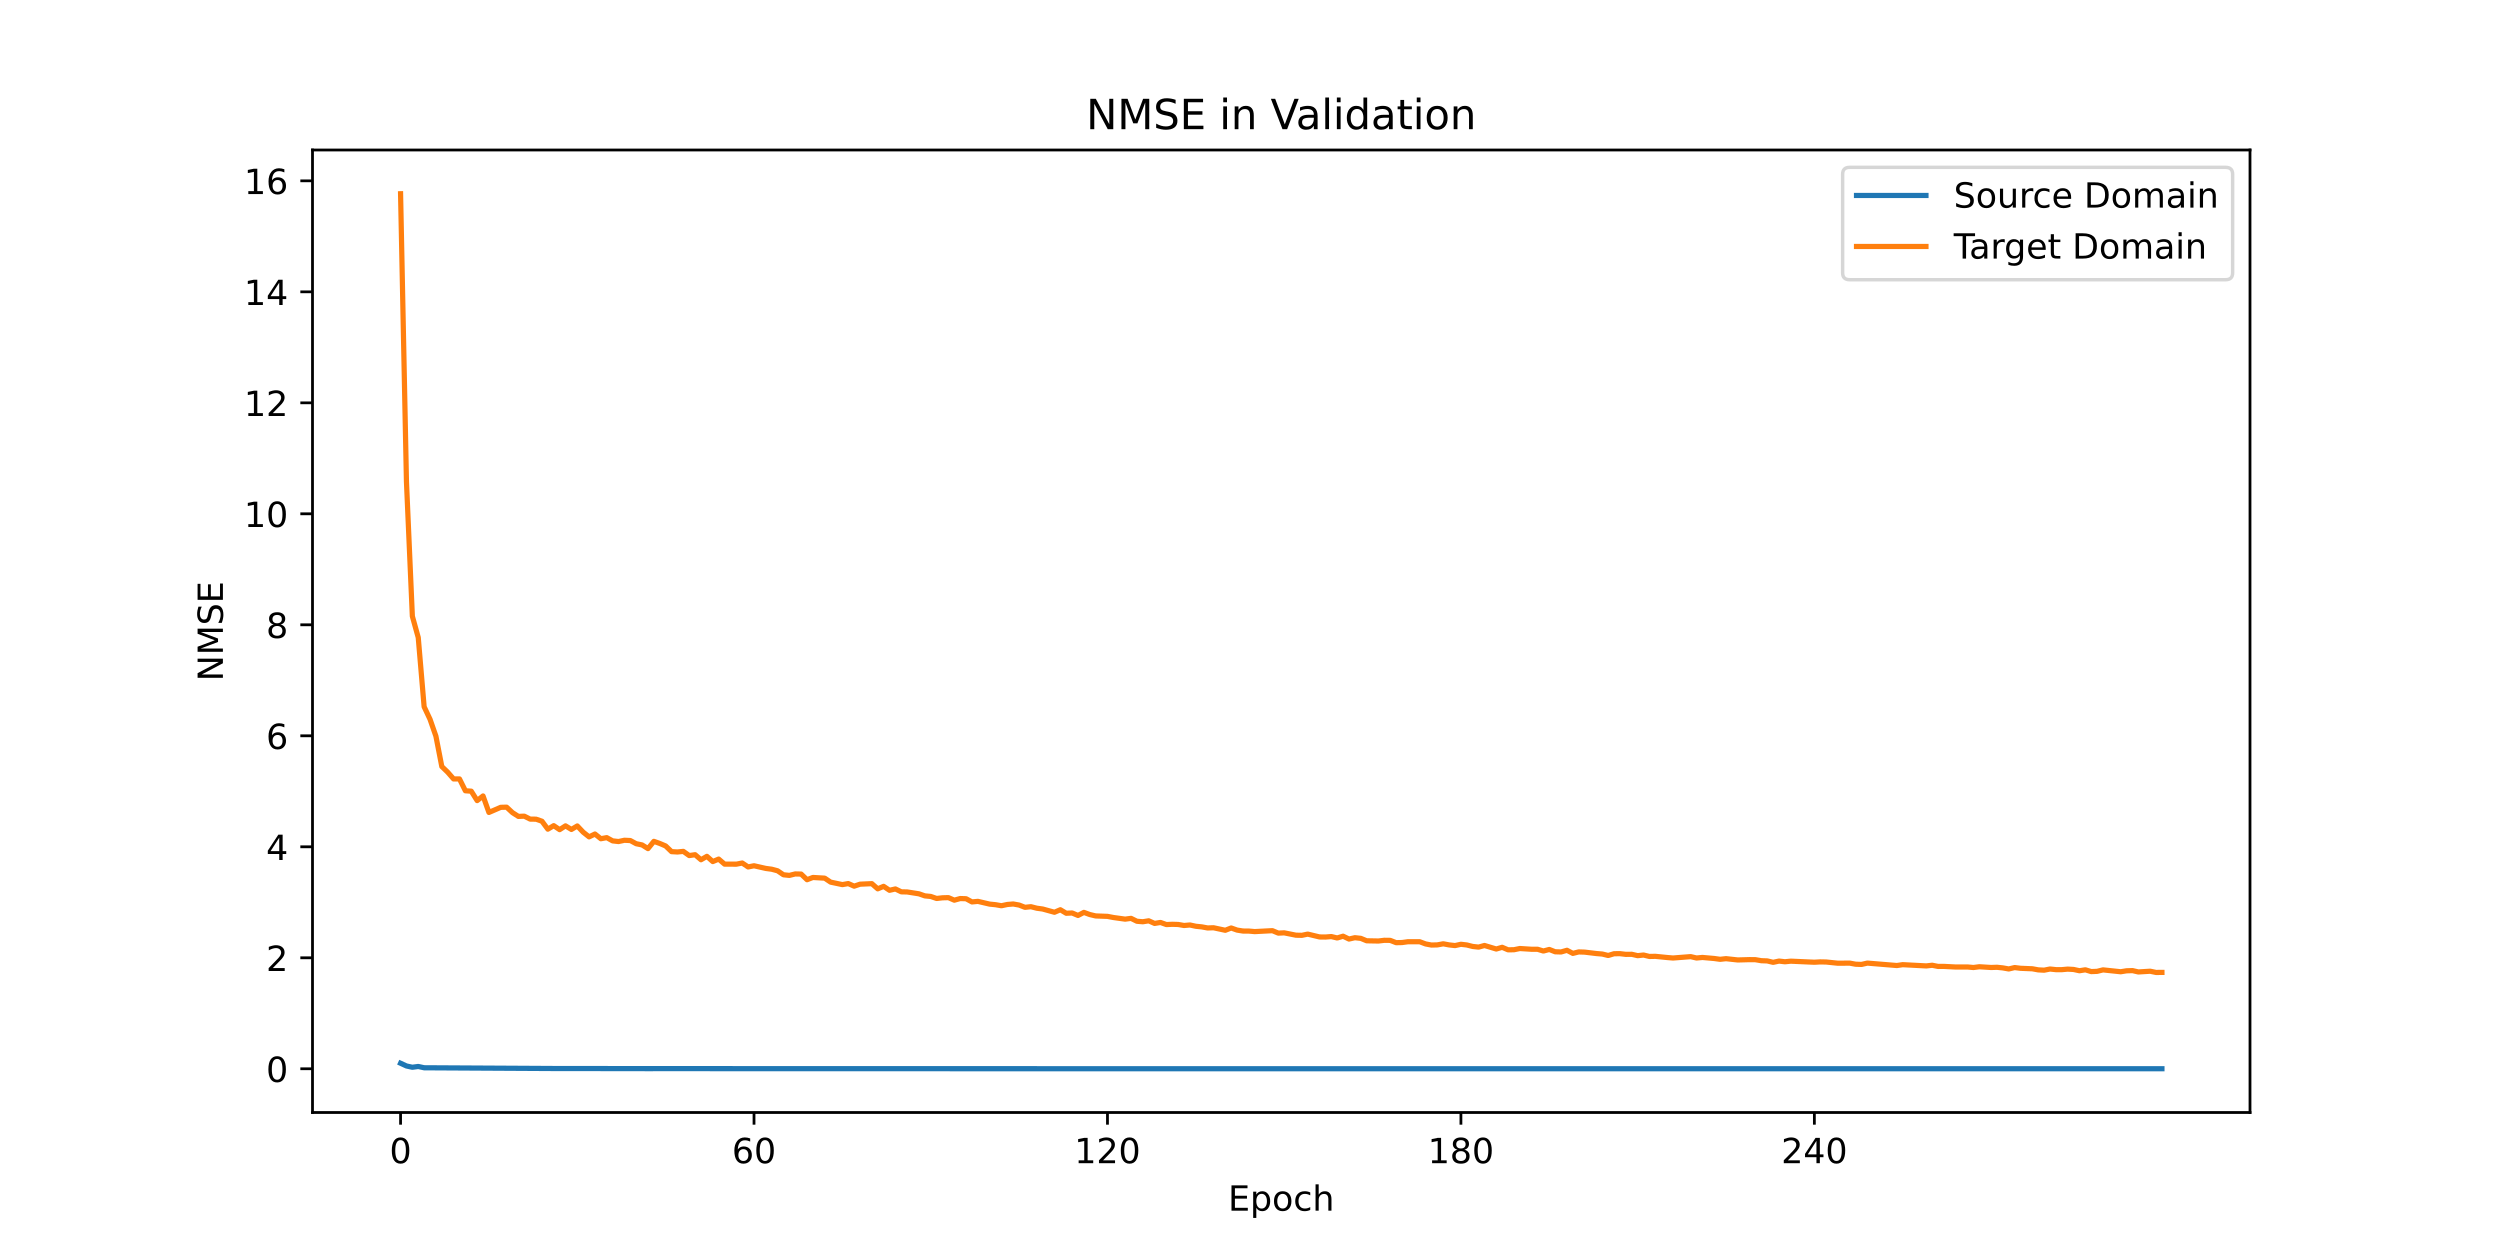
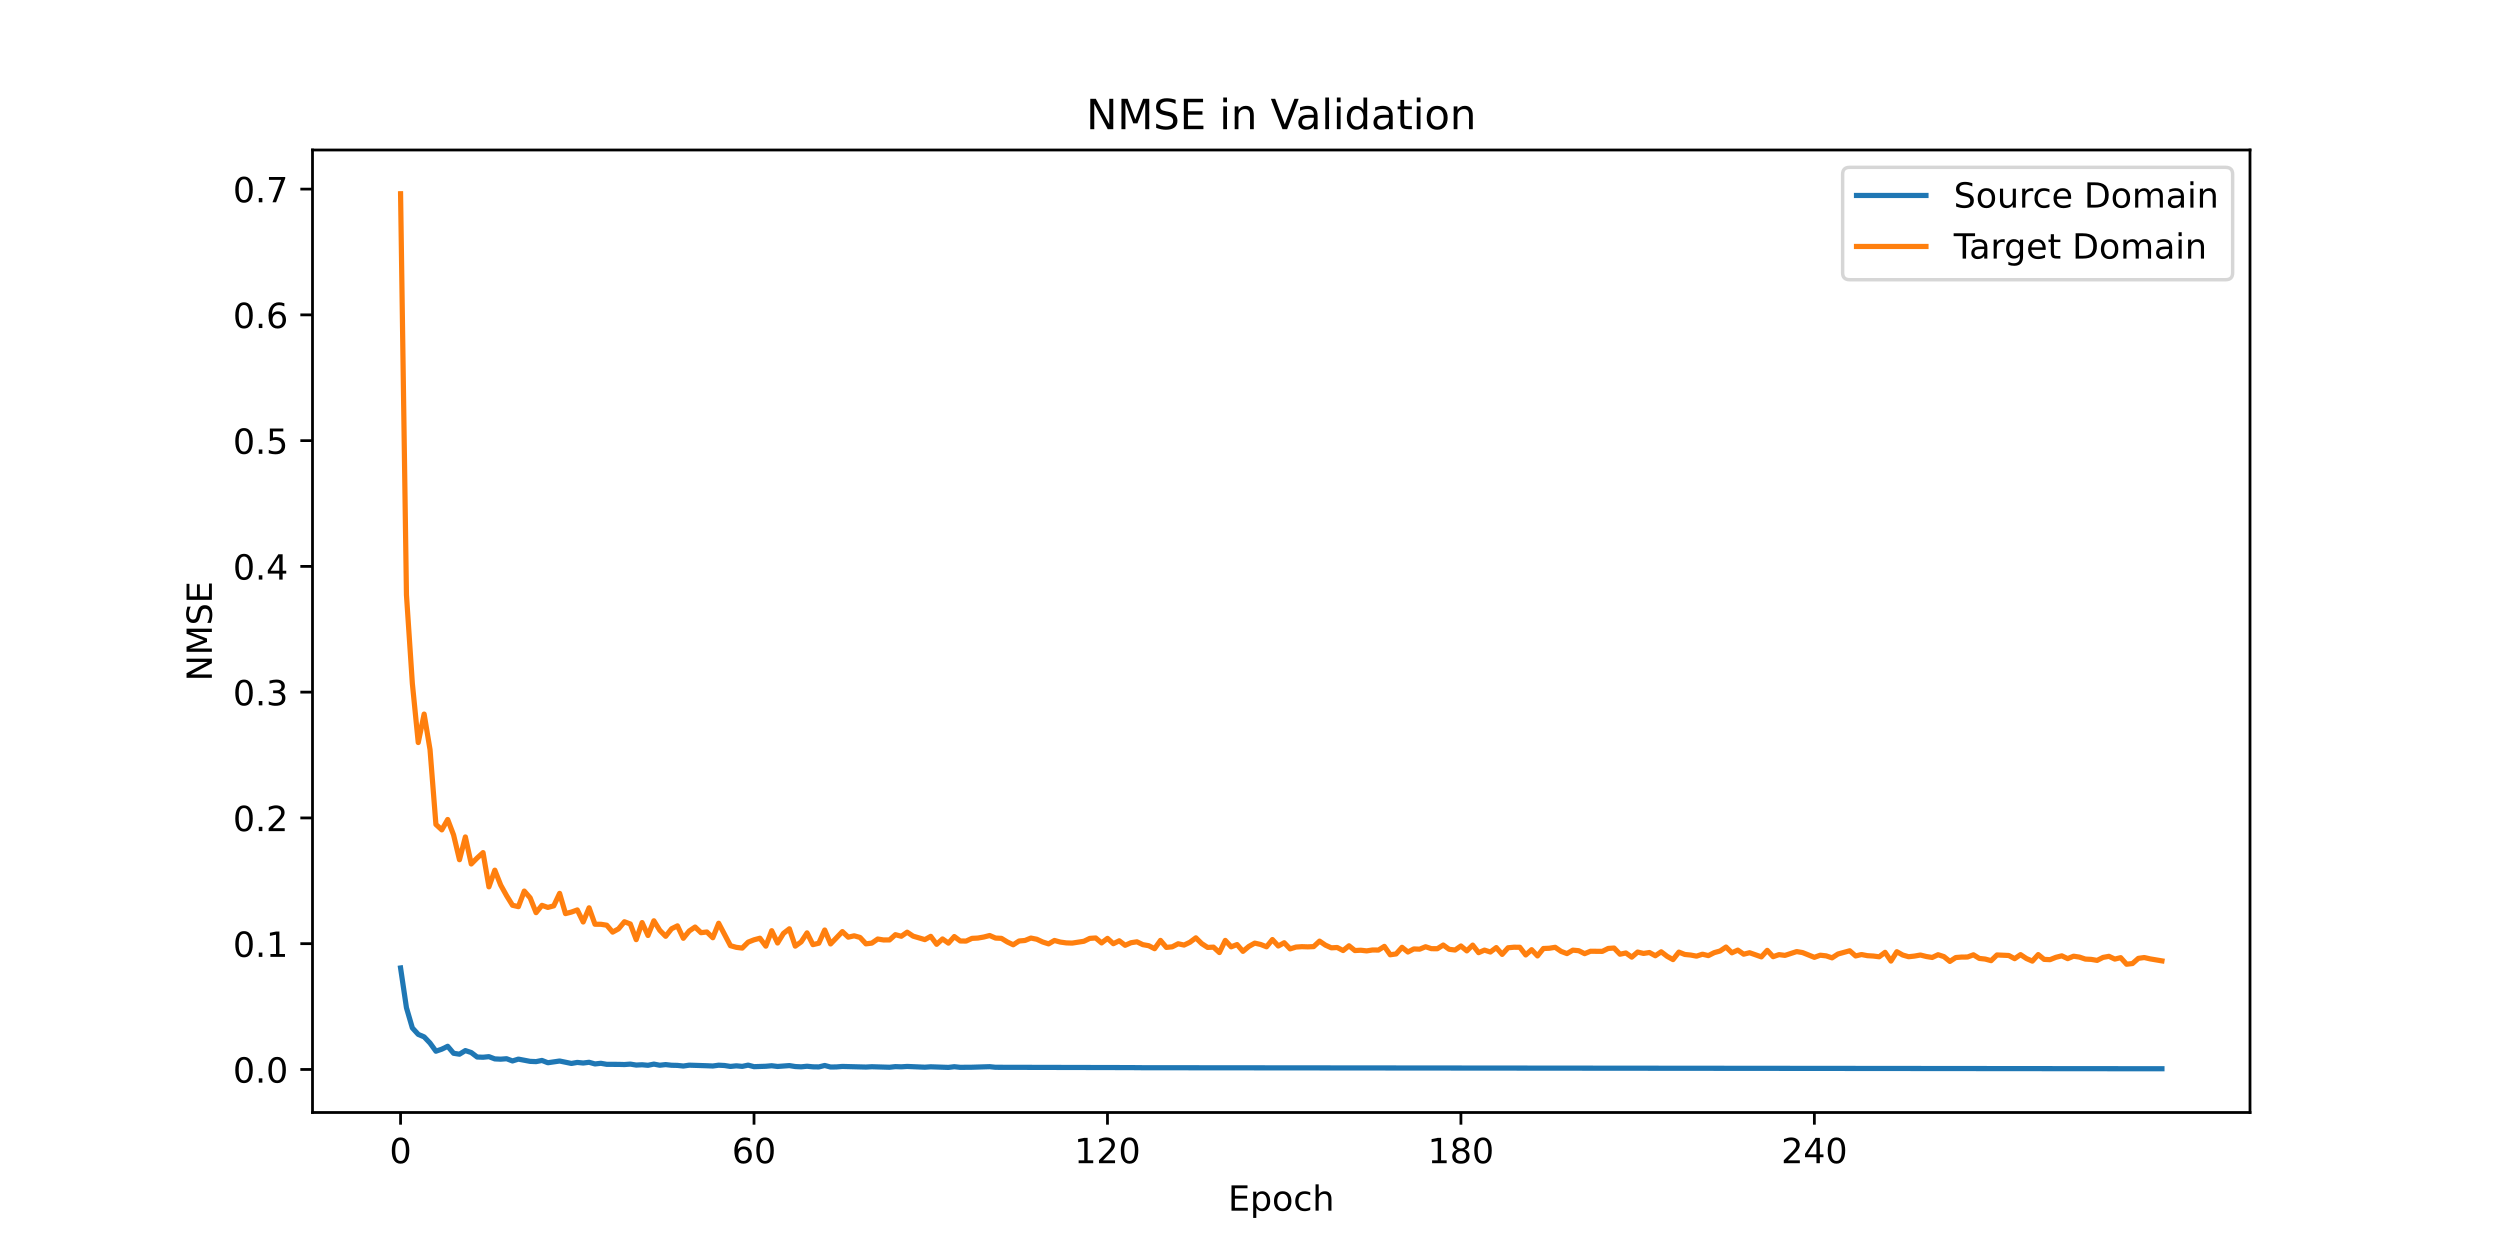
<svg xmlns="http://www.w3.org/2000/svg" xmlns:xlink="http://www.w3.org/1999/xlink" width="720pt" height="360pt" viewBox="0 0 720 360" version="1.1">
  <defs>
    <style type="text/css">*{stroke-linejoin: round; stroke-linecap: butt}</style>
  </defs>
  <g id="figure_1">
    <g id="patch_1">
      <path d="M 0 360  L 720 360  L 720 0  L 0 0  z " style="fill: #ffffff" />
    </g>
    <g id="axes_1">
      <g id="patch_2">
        <path d="M 90 320.4  L 648 320.4  L 648 43.2  L 90 43.2  z " style="fill: #ffffff" />
      </g>
      <g id="matplotlib.axis_1">
        <g id="xtick_1">
          <g id="line2d_1">
            <defs>
-               <path id="m9322852fb2" d="M 0 0  L 0 3.5  " style="stroke: #000000; stroke-width: 0.8" />
-             </defs>
-             <g>
-               <use xlink:href="#m9322852fb2" x="115.364" y="320.4" style="stroke: #000000; stroke-width: 0.8" />
+               <path id="m62219f4958" d="M 0 0  L 0 3.5  " style="stroke: #000000; stroke-width: 0.8" />
+             </defs>
+             <g>
+               <use xlink:href="#m62219f4958" x="115.364" y="320.4" style="stroke: #000000; stroke-width: 0.8" />
            </g>
          </g>
          <g id="text_1">
            <g transform="translate(112.1824 334.9984) scale(0.1 -0.1)">
              <defs>
                <path id="DejaVuSans-30" d="M 2034 4250  Q 1547 4250 1301 3770  Q 1056 3291 1056 2328  Q 1056 1369 1301 889  Q 1547 409 2034 409  Q 2525 409 2770 889  Q 3016 1369 3016 2328  Q 3016 3291 2770 3770  Q 2525 4250 2034 4250  z M 2034 4750  Q 2819 4750 3233 4129  Q 3647 3509 3647 2328  Q 3647 1150 3233 529  Q 2819 -91 2034 -91  Q 1250 -91 836 529  Q 422 1150 422 2328  Q 422 3509 836 4129  Q 1250 4750 2034 4750  z " transform="scale(0.015625)" />
              </defs>
              <use xlink:href="#DejaVuSans-30" />
            </g>
          </g>
        </g>
        <g id="xtick_2">
          <g id="line2d_2">
            <g>
-               <use xlink:href="#m9322852fb2" x="217.157" y="320.4" style="stroke: #000000; stroke-width: 0.8" />
+               <use xlink:href="#m62219f4958" x="217.157" y="320.4" style="stroke: #000000; stroke-width: 0.8" />
            </g>
          </g>
          <g id="text_2">
            <g transform="translate(210.795 334.9984) scale(0.1 -0.1)">
              <defs>
                <path id="DejaVuSans-36" d="M 2113 2584  Q 1688 2584 1439 2293  Q 1191 2003 1191 1497  Q 1191 994 1439 701  Q 1688 409 2113 409  Q 2538 409 2786 701  Q 3034 994 3034 1497  Q 3034 2003 2786 2293  Q 2538 2584 2113 2584  z M 3366 4563  L 3366 3988  Q 3128 4100 2886 4159  Q 2644 4219 2406 4219  Q 1781 4219 1451 3797  Q 1122 3375 1075 2522  Q 1259 2794 1537 2939  Q 1816 3084 2150 3084  Q 2853 3084 3261 2657  Q 3669 2231 3669 1497  Q 3669 778 3244 343  Q 2819 -91 2113 -91  Q 1303 -91 875 529  Q 447 1150 447 2328  Q 447 3434 972 4092  Q 1497 4750 2381 4750  Q 2619 4750 2861 4703  Q 3103 4656 3366 4563  z " transform="scale(0.015625)" />
              </defs>
              <use xlink:href="#DejaVuSans-36" />
              <use xlink:href="#DejaVuSans-30" transform="translate(63.62305 0)" />
            </g>
          </g>
        </g>
        <g id="xtick_3">
          <g id="line2d_3">
            <g>
-               <use xlink:href="#m9322852fb2" x="318.951" y="320.4" style="stroke: #000000; stroke-width: 0.8" />
+               <use xlink:href="#m62219f4958" x="318.951" y="320.4" style="stroke: #000000; stroke-width: 0.8" />
            </g>
          </g>
          <g id="text_3">
            <g transform="translate(309.4076 334.9984) scale(0.1 -0.1)">
              <defs>
                <path id="DejaVuSans-31" d="M 794 531  L 1825 531  L 1825 4091  L 703 3866  L 703 4441  L 1819 4666  L 2450 4666  L 2450 531  L 3481 531  L 3481 0  L 794 0  L 794 531  z " transform="scale(0.015625)" />
                <path id="DejaVuSans-32" d="M 1228 531  L 3431 531  L 3431 0  L 469 0  L 469 531  Q 828 903 1448 1529  Q 2069 2156 2228 2338  Q 2531 2678 2651 2914  Q 2772 3150 2772 3378  Q 2772 3750 2511 3984  Q 2250 4219 1831 4219  Q 1534 4219 1204 4116  Q 875 4013 500 3803  L 500 4441  Q 881 4594 1212 4672  Q 1544 4750 1819 4750  Q 2544 4750 2975 4387  Q 3406 4025 3406 3419  Q 3406 3131 3298 2873  Q 3191 2616 2906 2266  Q 2828 2175 2409 1742  Q 1991 1309 1228 531  z " transform="scale(0.015625)" />
              </defs>
              <use xlink:href="#DejaVuSans-31" />
              <use xlink:href="#DejaVuSans-32" transform="translate(63.62305 0)" />
              <use xlink:href="#DejaVuSans-30" transform="translate(127.2461 0)" />
            </g>
          </g>
        </g>
        <g id="xtick_4">
          <g id="line2d_4">
            <g>
-               <use xlink:href="#m9322852fb2" x="420.745" y="320.4" style="stroke: #000000; stroke-width: 0.8" />
+               <use xlink:href="#m62219f4958" x="420.745" y="320.4" style="stroke: #000000; stroke-width: 0.8" />
            </g>
          </g>
          <g id="text_4">
            <g transform="translate(411.2015 334.9984) scale(0.1 -0.1)">
              <defs>
                <path id="DejaVuSans-38" d="M 2034 2216  Q 1584 2216 1326 1975  Q 1069 1734 1069 1313  Q 1069 891 1326 650  Q 1584 409 2034 409  Q 2484 409 2743 651  Q 3003 894 3003 1313  Q 3003 1734 2745 1975  Q 2488 2216 2034 2216  z M 1403 2484  Q 997 2584 770 2862  Q 544 3141 544 3541  Q 544 4100 942 4425  Q 1341 4750 2034 4750  Q 2731 4750 3128 4425  Q 3525 4100 3525 3541  Q 3525 3141 3298 2862  Q 3072 2584 2669 2484  Q 3125 2378 3379 2068  Q 3634 1759 3634 1313  Q 3634 634 3220 271  Q 2806 -91 2034 -91  Q 1263 -91 848 271  Q 434 634 434 1313  Q 434 1759 690 2068  Q 947 2378 1403 2484  z M 1172 3481  Q 1172 3119 1398 2916  Q 1625 2713 2034 2713  Q 2441 2713 2670 2916  Q 2900 3119 2900 3481  Q 2900 3844 2670 4047  Q 2441 4250 2034 4250  Q 1625 4250 1398 4047  Q 1172 3844 1172 3481  z " transform="scale(0.015625)" />
              </defs>
              <use xlink:href="#DejaVuSans-31" />
              <use xlink:href="#DejaVuSans-38" transform="translate(63.62305 0)" />
              <use xlink:href="#DejaVuSans-30" transform="translate(127.2461 0)" />
            </g>
          </g>
        </g>
        <g id="xtick_5">
          <g id="line2d_5">
            <g>
-               <use xlink:href="#m9322852fb2" x="522.539" y="320.4" style="stroke: #000000; stroke-width: 0.8" />
+               <use xlink:href="#m62219f4958" x="522.539" y="320.4" style="stroke: #000000; stroke-width: 0.8" />
            </g>
          </g>
          <g id="text_5">
            <g transform="translate(512.9953 334.9984) scale(0.1 -0.1)">
              <defs>
                <path id="DejaVuSans-34" d="M 2419 4116  L 825 1625  L 2419 1625  L 2419 4116  z M 2253 4666  L 3047 4666  L 3047 1625  L 3713 1625  L 3713 1100  L 3047 1100  L 3047 0  L 2419 0  L 2419 1100  L 313 1100  L 313 1709  L 2253 4666  z " transform="scale(0.015625)" />
              </defs>
              <use xlink:href="#DejaVuSans-32" />
              <use xlink:href="#DejaVuSans-34" transform="translate(63.62305 0)" />
              <use xlink:href="#DejaVuSans-30" transform="translate(127.2461 0)" />
            </g>
          </g>
        </g>
        <g id="text_6">
          <g transform="translate(353.6891 348.6766) scale(0.1 -0.1)">
            <defs>
              <path id="DejaVuSans-45" d="M 628 4666  L 3578 4666  L 3578 4134  L 1259 4134  L 1259 2753  L 3481 2753  L 3481 2222  L 1259 2222  L 1259 531  L 3634 531  L 3634 0  L 628 0  L 628 4666  z " transform="scale(0.015625)" />
              <path id="DejaVuSans-70" d="M 1159 525  L 1159 -1331  L 581 -1331  L 581 3500  L 1159 3500  L 1159 2969  Q 1341 3281 1617 3432  Q 1894 3584 2278 3584  Q 2916 3584 3314 3078  Q 3713 2572 3713 1747  Q 3713 922 3314 415  Q 2916 -91 2278 -91  Q 1894 -91 1617 61  Q 1341 213 1159 525  z M 3116 1747  Q 3116 2381 2855 2742  Q 2594 3103 2138 3103  Q 1681 3103 1420 2742  Q 1159 2381 1159 1747  Q 1159 1113 1420 752  Q 1681 391 2138 391  Q 2594 391 2855 752  Q 3116 1113 3116 1747  z " transform="scale(0.015625)" />
              <path id="DejaVuSans-6f" d="M 1959 3097  Q 1497 3097 1228 2736  Q 959 2375 959 1747  Q 959 1119 1226 758  Q 1494 397 1959 397  Q 2419 397 2687 759  Q 2956 1122 2956 1747  Q 2956 2369 2687 2733  Q 2419 3097 1959 3097  z M 1959 3584  Q 2709 3584 3137 3096  Q 3566 2609 3566 1747  Q 3566 888 3137 398  Q 2709 -91 1959 -91  Q 1206 -91 779 398  Q 353 888 353 1747  Q 353 2609 779 3096  Q 1206 3584 1959 3584  z " transform="scale(0.015625)" />
              <path id="DejaVuSans-63" d="M 3122 3366  L 3122 2828  Q 2878 2963 2633 3030  Q 2388 3097 2138 3097  Q 1578 3097 1268 2742  Q 959 2388 959 1747  Q 959 1106 1268 751  Q 1578 397 2138 397  Q 2388 397 2633 464  Q 2878 531 3122 666  L 3122 134  Q 2881 22 2623 -34  Q 2366 -91 2075 -91  Q 1284 -91 818 406  Q 353 903 353 1747  Q 353 2603 823 3093  Q 1294 3584 2113 3584  Q 2378 3584 2631 3529  Q 2884 3475 3122 3366  z " transform="scale(0.015625)" />
              <path id="DejaVuSans-68" d="M 3513 2113  L 3513 0  L 2938 0  L 2938 2094  Q 2938 2591 2744 2837  Q 2550 3084 2163 3084  Q 1697 3084 1428 2787  Q 1159 2491 1159 1978  L 1159 0  L 581 0  L 581 4863  L 1159 4863  L 1159 2956  Q 1366 3272 1645 3428  Q 1925 3584 2291 3584  Q 2894 3584 3203 3211  Q 3513 2838 3513 2113  z " transform="scale(0.015625)" />
            </defs>
            <use xlink:href="#DejaVuSans-45" />
            <use xlink:href="#DejaVuSans-70" transform="translate(63.18359 0)" />
            <use xlink:href="#DejaVuSans-6f" transform="translate(126.6602 0)" />
            <use xlink:href="#DejaVuSans-63" transform="translate(187.8418 0)" />
            <use xlink:href="#DejaVuSans-68" transform="translate(242.8223 0)" />
          </g>
        </g>
      </g>
      <g id="matplotlib.axis_2">
        <g id="ytick_1">
          <g id="line2d_6">
            <defs>
-               <path id="m81f6a57fde" d="M 0 0  L -3.5 0  " style="stroke: #000000; stroke-width: 0.8" />
-             </defs>
-             <g>
-               <use xlink:href="#m81f6a57fde" x="90" y="307.806" style="stroke: #000000; stroke-width: 0.8" />
+               <path id="m147f5d4eec" d="M 0 0  L -3.5 0  " style="stroke: #000000; stroke-width: 0.8" />
+             </defs>
+             <g>
+               <use xlink:href="#m147f5d4eec" x="90" y="308" style="stroke: #000000; stroke-width: 0.8" />
            </g>
          </g>
          <g id="text_7">
-             <g transform="translate(76.6375 311.6051) scale(0.1 -0.1)">
-               <use xlink:href="#DejaVuSans-30" />
+             <g transform="translate(67.09687 311.7992) scale(0.1 -0.1)">
+               <defs>
+                 <path id="DejaVuSans-2e" d="M 684 794  L 1344 794  L 1344 0  L 684 0  L 684 794  z " transform="scale(0.015625)" />
+               </defs>
+               <use xlink:href="#DejaVuSans-30" />
+               <use xlink:href="#DejaVuSans-2e" transform="translate(63.62305 0)" />
+               <use xlink:href="#DejaVuSans-30" transform="translate(95.41016 0)" />
            </g>
          </g>
        </g>
        <g id="ytick_2">
          <g id="line2d_7">
            <g>
-               <use xlink:href="#m81f6a57fde" x="90" y="275.84" style="stroke: #000000; stroke-width: 0.8" />
+               <use xlink:href="#m147f5d4eec" x="90" y="271.78" style="stroke: #000000; stroke-width: 0.8" />
            </g>
          </g>
          <g id="text_8">
-             <g transform="translate(76.6375 279.6397) scale(0.1 -0.1)">
-               <use xlink:href="#DejaVuSans-32" />
+             <g transform="translate(67.09687 275.5791) scale(0.1 -0.1)">
+               <use xlink:href="#DejaVuSans-30" />
+               <use xlink:href="#DejaVuSans-2e" transform="translate(63.62305 0)" />
+               <use xlink:href="#DejaVuSans-31" transform="translate(95.41016 0)" />
            </g>
          </g>
        </g>
        <g id="ytick_3">
          <g id="line2d_8">
            <g>
-               <use xlink:href="#m81f6a57fde" x="90" y="243.875" style="stroke: #000000; stroke-width: 0.8" />
+               <use xlink:href="#m147f5d4eec" x="90" y="235.56" style="stroke: #000000; stroke-width: 0.8" />
            </g>
          </g>
          <g id="text_9">
-             <g transform="translate(76.6375 247.6743) scale(0.1 -0.1)">
-               <use xlink:href="#DejaVuSans-34" />
+             <g transform="translate(67.09687 239.3591) scale(0.1 -0.1)">
+               <use xlink:href="#DejaVuSans-30" />
+               <use xlink:href="#DejaVuSans-2e" transform="translate(63.62305 0)" />
+               <use xlink:href="#DejaVuSans-32" transform="translate(95.41016 0)" />
            </g>
          </g>
        </g>
        <g id="ytick_4">
          <g id="line2d_9">
            <g>
-               <use xlink:href="#m81f6a57fde" x="90" y="211.91" style="stroke: #000000; stroke-width: 0.8" />
+               <use xlink:href="#m147f5d4eec" x="90" y="199.34" style="stroke: #000000; stroke-width: 0.8" />
            </g>
          </g>
          <g id="text_10">
-             <g transform="translate(76.6375 215.7088) scale(0.1 -0.1)">
-               <use xlink:href="#DejaVuSans-36" />
+             <g transform="translate(67.09687 203.1391) scale(0.1 -0.1)">
+               <defs>
+                 <path id="DejaVuSans-33" d="M 2597 2516  Q 3050 2419 3304 2112  Q 3559 1806 3559 1356  Q 3559 666 3084 287  Q 2609 -91 1734 -91  Q 1441 -91 1130 -33  Q 819 25 488 141  L 488 750  Q 750 597 1062 519  Q 1375 441 1716 441  Q 2309 441 2620 675  Q 2931 909 2931 1356  Q 2931 1769 2642 2001  Q 2353 2234 1838 2234  L 1294 2234  L 1294 2753  L 1863 2753  Q 2328 2753 2575 2939  Q 2822 3125 2822 3475  Q 2822 3834 2567 4026  Q 2313 4219 1838 4219  Q 1578 4219 1281 4162  Q 984 4106 628 3988  L 628 4550  Q 988 4650 1302 4700  Q 1616 4750 1894 4750  Q 2613 4750 3031 4423  Q 3450 4097 3450 3541  Q 3450 3153 3228 2886  Q 3006 2619 2597 2516  z " transform="scale(0.015625)" />
+               </defs>
+               <use xlink:href="#DejaVuSans-30" />
+               <use xlink:href="#DejaVuSans-2e" transform="translate(63.62305 0)" />
+               <use xlink:href="#DejaVuSans-33" transform="translate(95.41016 0)" />
            </g>
          </g>
        </g>
        <g id="ytick_5">
          <g id="line2d_10">
            <g>
-               <use xlink:href="#m81f6a57fde" x="90" y="179.944" style="stroke: #000000; stroke-width: 0.8" />
+               <use xlink:href="#m147f5d4eec" x="90" y="163.12" style="stroke: #000000; stroke-width: 0.8" />
            </g>
          </g>
          <g id="text_11">
-             <g transform="translate(76.6375 183.7434) scale(0.1 -0.1)">
-               <use xlink:href="#DejaVuSans-38" />
+             <g transform="translate(67.09687 166.9191) scale(0.1 -0.1)">
+               <use xlink:href="#DejaVuSans-30" />
+               <use xlink:href="#DejaVuSans-2e" transform="translate(63.62305 0)" />
+               <use xlink:href="#DejaVuSans-34" transform="translate(95.41016 0)" />
            </g>
          </g>
        </g>
        <g id="ytick_6">
          <g id="line2d_11">
            <g>
-               <use xlink:href="#m81f6a57fde" x="90" y="147.979" style="stroke: #000000; stroke-width: 0.8" />
+               <use xlink:href="#m147f5d4eec" x="90" y="126.9" style="stroke: #000000; stroke-width: 0.8" />
            </g>
          </g>
          <g id="text_12">
-             <g transform="translate(70.275 151.778) scale(0.1 -0.1)">
-               <use xlink:href="#DejaVuSans-31" />
-               <use xlink:href="#DejaVuSans-30" transform="translate(63.62305 0)" />
+             <g transform="translate(67.09687 130.6991) scale(0.1 -0.1)">
+               <defs>
+                 <path id="DejaVuSans-35" d="M 691 4666  L 3169 4666  L 3169 4134  L 1269 4134  L 1269 2991  Q 1406 3038 1543 3061  Q 1681 3084 1819 3084  Q 2600 3084 3056 2656  Q 3513 2228 3513 1497  Q 3513 744 3044 326  Q 2575 -91 1722 -91  Q 1428 -91 1123 -41  Q 819 9 494 109  L 494 744  Q 775 591 1075 516  Q 1375 441 1709 441  Q 2250 441 2565 725  Q 2881 1009 2881 1497  Q 2881 1984 2565 2268  Q 2250 2553 1709 2553  Q 1456 2553 1204 2497  Q 953 2441 691 2322  L 691 4666  z " transform="scale(0.015625)" />
+               </defs>
+               <use xlink:href="#DejaVuSans-30" />
+               <use xlink:href="#DejaVuSans-2e" transform="translate(63.62305 0)" />
+               <use xlink:href="#DejaVuSans-35" transform="translate(95.41016 0)" />
            </g>
          </g>
        </g>
        <g id="ytick_7">
          <g id="line2d_12">
            <g>
-               <use xlink:href="#m81f6a57fde" x="90" y="116.013" style="stroke: #000000; stroke-width: 0.8" />
+               <use xlink:href="#m147f5d4eec" x="90" y="90.68" style="stroke: #000000; stroke-width: 0.8" />
            </g>
          </g>
          <g id="text_13">
-             <g transform="translate(70.275 119.8125) scale(0.1 -0.1)">
-               <use xlink:href="#DejaVuSans-31" />
-               <use xlink:href="#DejaVuSans-32" transform="translate(63.62305 0)" />
+             <g transform="translate(67.09687 94.47903) scale(0.1 -0.1)">
+               <use xlink:href="#DejaVuSans-30" />
+               <use xlink:href="#DejaVuSans-2e" transform="translate(63.62305 0)" />
+               <use xlink:href="#DejaVuSans-36" transform="translate(95.41016 0)" />
            </g>
          </g>
        </g>
        <g id="ytick_8">
          <g id="line2d_13">
            <g>
-               <use xlink:href="#m81f6a57fde" x="90" y="84.048" style="stroke: #000000; stroke-width: 0.8" />
+               <use xlink:href="#m147f5d4eec" x="90" y="54.46" style="stroke: #000000; stroke-width: 0.8" />
            </g>
          </g>
          <g id="text_14">
-             <g transform="translate(70.275 87.84711) scale(0.1 -0.1)">
-               <use xlink:href="#DejaVuSans-31" />
-               <use xlink:href="#DejaVuSans-34" transform="translate(63.62305 0)" />
-             </g>
-           </g>
-         </g>
-         <g id="ytick_9">
-           <g id="line2d_14">
-             <g>
-               <use xlink:href="#m81f6a57fde" x="90" y="52.082" style="stroke: #000000; stroke-width: 0.8" />
-             </g>
-           </g>
-           <g id="text_15">
-             <g transform="translate(70.275 55.88168) scale(0.1 -0.1)">
-               <use xlink:href="#DejaVuSans-31" />
-               <use xlink:href="#DejaVuSans-36" transform="translate(63.62305 0)" />
-             </g>
-           </g>
-         </g>
-         <g id="text_16">
-           <g transform="translate(64.19531 196.1883) rotate(-90) scale(0.1 -0.1)">
+             <g transform="translate(67.09687 58.25901) scale(0.1 -0.1)">
+               <defs>
+                 <path id="DejaVuSans-37" d="M 525 4666  L 3525 4666  L 3525 4397  L 1831 0  L 1172 0  L 2766 4134  L 525 4134  L 525 4666  z " transform="scale(0.015625)" />
+               </defs>
+               <use xlink:href="#DejaVuSans-30" />
+               <use xlink:href="#DejaVuSans-2e" transform="translate(63.62305 0)" />
+               <use xlink:href="#DejaVuSans-37" transform="translate(95.41016 0)" />
+             </g>
+           </g>
+         </g>
+         <g id="text_15">
+           <g transform="translate(61.01719 196.1883) rotate(-90) scale(0.1 -0.1)">
            <defs>
              <path id="DejaVuSans-4e" d="M 628 4666  L 1478 4666  L 3547 763  L 3547 4666  L 4159 4666  L 4159 0  L 3309 0  L 1241 3903  L 1241 0  L 628 0  L 628 4666  z " transform="scale(0.015625)" />
              <path id="DejaVuSans-4d" d="M 628 4666  L 1569 4666  L 2759 1491  L 3956 4666  L 4897 4666  L 4897 0  L 4281 0  L 4281 4097  L 3078 897  L 2444 897  L 1241 4097  L 1241 0  L 628 0  L 628 4666  z " transform="scale(0.015625)" />
              <path id="DejaVuSans-53" d="M 3425 4513  L 3425 3897  Q 3066 4069 2747 4153  Q 2428 4238 2131 4238  Q 1616 4238 1336 4038  Q 1056 3838 1056 3469  Q 1056 3159 1242 3001  Q 1428 2844 1947 2747  L 2328 2669  Q 3034 2534 3370 2195  Q 3706 1856 3706 1288  Q 3706 609 3251 259  Q 2797 -91 1919 -91  Q 1588 -91 1214 -16  Q 841 59 441 206  L 441 856  Q 825 641 1194 531  Q 1563 422 1919 422  Q 2459 422 2753 634  Q 3047 847 3047 1241  Q 3047 1584 2836 1778  Q 2625 1972 2144 2069  L 1759 2144  Q 1053 2284 737 2584  Q 422 2884 422 3419  Q 422 4038 858 4394  Q 1294 4750 2059 4750  Q 2388 4750 2728 4690  Q 3069 4631 3425 4513  z " transform="scale(0.015625)" />
            </defs>
            <use xlink:href="#DejaVuSans-4e" />
            <use xlink:href="#DejaVuSans-4d" transform="translate(74.80469 0)" />
            <use xlink:href="#DejaVuSans-53" transform="translate(161.084 0)" />
            <use xlink:href="#DejaVuSans-45" transform="translate(224.5605 0)" />
          </g>
        </g>
      </g>
+       <g id="line2d_14">
+         <path d="M 115.364 278.772  L 117.06 290.237  L 118.757 296.046  L 120.453 297.902  L 122.15 298.624  L 123.846 300.401  L 125.543 302.748  L 127.24 302.16  L 128.936 301.333  L 130.633 303.344  L 132.329 303.608  L 134.026 302.567  L 135.722 303.134  L 137.419 304.423  L 139.116 304.486  L 140.812 304.317  L 142.509 304.963  L 144.205 305.044  L 145.902 304.912  L 147.598 305.553  L 149.295 305.028  L 152.688 305.674  L 154.385 305.746  L 156.081 305.408  L 157.778 306.069  L 161.171 305.574  L 164.564 306.273  L 166.261 305.977  L 167.957 306.151  L 169.654 305.938  L 171.35 306.414  L 173.047 306.231  L 174.743 306.529  L 178.137 306.541  L 179.833 306.587  L 181.53 306.463  L 183.226 306.737  L 184.923 306.653  L 186.619 306.806  L 188.316 306.465  L 190.012 306.787  L 191.709 306.605  L 193.406 306.794  L 195.102 306.834  L 196.799 307.017  L 198.495 306.77  L 203.585 306.934  L 205.282 307.008  L 206.978 306.777  L 208.675 306.869  L 210.371 307.132  L 212.068 306.96  L 213.764 307.117  L 215.461 306.758  L 217.157 307.203  L 220.551 307.085  L 222.247 306.934  L 223.944 307.142  L 227.337 306.889  L 229.033 307.164  L 230.73 307.246  L 232.427 307.08  L 234.123 307.245  L 235.82 307.275  L 237.516 306.857  L 239.213 307.304  L 240.909 307.276  L 242.606 307.135  L 249.392 307.314  L 251.089 307.217  L 256.178 307.371  L 257.875 307.188  L 259.572 307.246  L 261.268 307.136  L 266.358 307.356  L 268.054 307.237  L 273.144 307.416  L 274.841 307.214  L 276.537 307.393  L 279.93 307.365  L 285.02 307.203  L 286.717 307.379  L 325.738 307.468  L 329.131 307.502  L 622.636 307.8  L 622.636 307.8  " clip-path="url(#pa677c07fa7)" style="fill: none; stroke: #1f77b4; stroke-width: 1.5; stroke-linecap: square" />
+       </g>
      <g id="line2d_15">
-         <path d="M 115.364 306.218  L 117.06 307  L 118.757 307.371  L 120.453 307.144  L 122.15 307.516  L 161.171 307.741  L 167.957 307.738  L 186.619 307.766  L 193.406 307.76  L 212.068 307.769  L 242.606 307.771  L 266.358 307.783  L 329.131 307.791  L 373.241 307.794  L 622.636 307.799  L 622.636 307.799  " clip-path="url(#pd16d17eaf1)" style="fill: none; stroke: #1f77b4; stroke-width: 1.5; stroke-linecap: square" />
-       </g>
-       <g id="line2d_16">
-         <path d="M 115.364 55.8  L 117.06 138.755  L 118.757 177.472  L 120.453 183.602  L 122.15 203.55  L 123.846 207.147  L 125.543 212.023  L 127.24 220.755  L 128.936 222.391  L 130.633 224.336  L 132.329 224.331  L 134.026 227.741  L 135.722 227.86  L 137.419 230.57  L 139.116 229.239  L 140.812 233.981  L 144.205 232.512  L 145.902 232.465  L 147.598 234.039  L 149.295 235.125  L 150.991 235.055  L 152.688 235.905  L 154.385 235.926  L 156.081 236.51  L 157.778 238.799  L 159.474 237.789  L 161.171 238.936  L 162.867 237.849  L 164.564 238.881  L 166.261 237.877  L 167.957 239.666  L 169.654 241.015  L 171.35 240.199  L 173.047 241.554  L 174.743 241.24  L 176.44 242.173  L 178.137 242.363  L 179.833 241.996  L 181.53 242.075  L 183.226 242.992  L 184.923 243.341  L 186.619 244.4  L 188.316 242.312  L 190.012 242.915  L 191.709 243.638  L 193.406 245.273  L 195.102 245.369  L 196.799 245.197  L 198.495 246.404  L 200.192 246.155  L 201.888 247.605  L 203.585 246.628  L 205.282 248.13  L 206.978 247.417  L 208.675 248.869  L 212.068 248.881  L 213.764 248.548  L 215.461 249.68  L 217.157 249.341  L 220.551 250.108  L 222.247 250.335  L 223.944 250.788  L 225.64 251.938  L 227.337 252.112  L 229.033 251.696  L 230.73 251.735  L 232.427 253.355  L 234.123 252.71  L 237.516 252.91  L 239.213 254.052  L 242.606 254.768  L 244.303 254.468  L 245.999 255.218  L 247.696 254.647  L 251.089 254.494  L 252.785 255.982  L 254.482 255.269  L 256.178 256.404  L 257.875 256.019  L 259.572 256.844  L 261.268 256.883  L 264.661 257.419  L 266.358 258.012  L 268.054 258.177  L 269.751 258.762  L 271.448 258.568  L 273.144 258.519  L 274.841 259.253  L 276.537 258.783  L 278.234 258.835  L 279.93 259.755  L 281.627 259.593  L 285.02 260.386  L 286.717 260.554  L 288.413 260.851  L 290.11 260.491  L 291.806 260.35  L 293.503 260.655  L 295.199 261.312  L 296.896 261.128  L 298.593 261.565  L 300.289 261.799  L 303.682 262.731  L 305.379 262.007  L 307.075 263.018  L 308.772 262.939  L 310.469 263.652  L 312.165 262.767  L 313.862 263.39  L 315.558 263.79  L 318.951 263.915  L 320.648 264.241  L 324.041 264.714  L 325.738 264.489  L 327.434 265.325  L 329.131 265.464  L 330.827 265.194  L 332.524 265.947  L 334.22 265.666  L 335.917 266.274  L 337.614 266.198  L 339.31 266.248  L 341.007 266.543  L 342.703 266.397  L 344.4 266.766  L 346.096 266.939  L 347.793 267.253  L 349.49 267.194  L 352.883 267.922  L 354.579 267.259  L 356.276 267.865  L 357.972 268.137  L 359.669 268.15  L 361.365 268.3  L 364.759 268.121  L 366.455 268.033  L 368.152 268.74  L 369.848 268.659  L 373.241 269.337  L 374.938 269.373  L 376.635 269.025  L 380.028 269.843  L 381.724 269.866  L 383.421 269.732  L 385.117 270.136  L 386.814 269.626  L 388.51 270.446  L 390.207 270.059  L 391.904 270.246  L 393.6 270.946  L 396.993 271.011  L 398.69 270.805  L 400.386 270.829  L 402.083 271.49  L 403.78 271.452  L 405.476 271.219  L 408.869 271.217  L 410.566 271.853  L 412.262 272.173  L 413.959 272.128  L 415.656 271.817  L 417.352 272.134  L 419.049 272.328  L 420.745 271.954  L 422.442 272.152  L 424.138 272.581  L 425.835 272.767  L 427.531 272.299  L 430.925 273.317  L 432.621 272.824  L 434.318 273.547  L 436.014 273.523  L 437.711 273.174  L 441.104 273.388  L 442.801 273.383  L 444.497 273.895  L 446.194 273.447  L 447.89 274.11  L 449.587 274.166  L 451.283 273.682  L 452.98 274.575  L 454.676 274.153  L 456.373 274.211  L 459.766 274.622  L 461.463 274.765  L 463.159 275.18  L 464.856 274.673  L 466.552 274.655  L 468.249 274.859  L 469.946 274.836  L 471.642 275.23  L 473.339 275.05  L 475.035 275.459  L 476.732 275.424  L 480.125 275.763  L 481.822 275.909  L 486.911 275.511  L 488.608 275.905  L 490.304 275.747  L 493.697 276.048  L 495.394 276.282  L 497.091 276.097  L 500.484 276.469  L 503.877 276.373  L 505.573 276.393  L 507.27 276.684  L 508.967 276.745  L 510.663 277.151  L 512.36 276.791  L 514.056 276.985  L 515.753 276.818  L 522.539 277.122  L 524.236 277.026  L 525.932 277.058  L 529.325 277.409  L 532.718 277.379  L 534.415 277.693  L 536.112 277.757  L 537.808 277.372  L 546.291 278.072  L 547.988 277.826  L 554.774 278.184  L 556.47 277.994  L 558.167 278.332  L 559.863 278.324  L 563.257 278.501  L 566.65 278.492  L 568.346 278.645  L 570.043 278.425  L 573.436 278.636  L 575.133 278.578  L 576.829 278.758  L 578.526 279.061  L 580.222 278.658  L 581.919 278.87  L 585.312 279.01  L 587.009 279.322  L 588.705 279.413  L 590.402 279.079  L 592.098 279.257  L 593.795 279.261  L 595.491 279.108  L 597.188 279.205  L 598.884 279.573  L 600.581 279.305  L 602.278 279.819  L 603.974 279.747  L 605.671 279.326  L 610.76 279.864  L 612.457 279.591  L 614.154 279.534  L 615.85 279.922  L 619.243 279.712  L 620.94 280.065  L 622.636 280.053  L 622.636 280.053  " clip-path="url(#pd16d17eaf1)" style="fill: none; stroke: #ff7f0e; stroke-width: 1.5; stroke-linecap: square" />
+         <path d="M 115.364 55.8  L 117.06 171.352  L 118.757 196.834  L 120.453 213.844  L 122.15 205.66  L 123.846 215.869  L 125.543 237.442  L 127.24 239  L 128.936 236.017  L 130.633 240.471  L 132.329 247.597  L 134.026 241.042  L 135.722 248.819  L 137.419 247.104  L 139.116 245.554  L 140.812 255.406  L 142.509 250.614  L 144.205 254.913  L 145.902 257.966  L 147.598 260.712  L 149.295 261.119  L 150.991 256.633  L 152.688 258.583  L 154.385 262.839  L 156.081 260.742  L 157.778 261.337  L 159.474 260.887  L 161.171 257.298  L 162.867 263.116  L 164.564 262.679  L 166.261 262.063  L 167.957 265.528  L 169.654 261.453  L 171.35 266.177  L 173.047 266.187  L 174.743 266.456  L 176.44 268.447  L 178.137 267.506  L 179.833 265.464  L 181.53 266.107  L 183.226 270.614  L 184.923 265.704  L 186.619 269.421  L 188.316 265.189  L 190.012 267.936  L 191.709 269.648  L 193.406 267.483  L 195.102 266.645  L 196.799 270.222  L 198.495 268.122  L 200.192 266.989  L 201.888 268.613  L 203.585 268.412  L 205.282 270.065  L 206.978 265.9  L 210.371 272.356  L 212.068 272.836  L 213.764 273.046  L 215.461 271.338  L 217.157 270.668  L 218.854 270.209  L 220.551 272.487  L 222.247 268.045  L 223.944 271.582  L 225.64 268.811  L 227.337 267.498  L 229.033 272.482  L 230.73 271.27  L 232.427 268.67  L 234.123 272.053  L 235.82 271.639  L 237.516 267.848  L 239.213 271.851  L 242.606 268.303  L 244.303 269.906  L 245.999 269.512  L 247.696 269.985  L 249.392 271.828  L 251.089 271.617  L 252.785 270.439  L 254.482 270.71  L 256.178 270.702  L 257.875 269.189  L 259.572 269.643  L 261.268 268.47  L 262.965 269.604  L 266.358 270.611  L 268.054 269.67  L 269.751 271.955  L 271.448 270.419  L 273.144 271.618  L 274.841 269.728  L 276.537 270.995  L 278.234 271.029  L 279.93 270.252  L 281.627 270.163  L 283.324 269.864  L 285.02 269.428  L 286.717 270.164  L 288.413 270.247  L 290.11 271.287  L 291.806 272.092  L 293.503 271.005  L 295.199 270.856  L 296.896 270.163  L 298.593 270.503  L 300.289 271.29  L 301.986 271.835  L 303.682 270.856  L 305.379 271.319  L 307.075 271.554  L 308.772 271.612  L 312.165 271.084  L 313.862 270.258  L 315.558 270.136  L 317.255 271.558  L 318.951 270.255  L 320.648 271.784  L 322.344 270.948  L 324.041 272.247  L 325.738 271.502  L 327.434 271.24  L 329.131 272.06  L 330.827 272.359  L 332.524 273.222  L 334.22 270.837  L 335.917 272.848  L 337.614 272.678  L 339.31 271.801  L 341.007 272.178  L 342.703 271.365  L 344.4 270.096  L 346.096 271.76  L 347.793 272.858  L 349.49 272.777  L 351.186 274.333  L 352.883 270.842  L 354.579 272.684  L 356.276 272.034  L 357.972 273.986  L 359.669 272.571  L 361.365 271.619  L 363.062 272.003  L 364.759 272.673  L 366.455 270.593  L 368.152 272.442  L 369.848 271.511  L 371.545 273.279  L 373.241 272.754  L 374.938 272.641  L 376.635 272.695  L 378.331 272.625  L 380.028 271.045  L 381.724 272.203  L 383.421 272.975  L 385.117 272.88  L 386.814 273.753  L 388.51 272.389  L 390.207 273.757  L 391.904 273.666  L 393.6 273.857  L 395.297 273.593  L 396.993 273.618  L 398.69 272.558  L 400.386 274.975  L 402.083 274.732  L 403.78 272.829  L 405.476 274.178  L 407.173 273.294  L 408.869 273.366  L 410.566 272.657  L 412.262 273.223  L 413.959 273.227  L 415.656 272.167  L 417.352 273.393  L 419.049 273.607  L 420.745 272.443  L 422.442 273.851  L 424.138 272.193  L 425.835 274.365  L 427.531 273.633  L 429.228 274.179  L 430.925 272.904  L 432.621 274.86  L 434.318 272.963  L 436.014 272.8  L 437.711 272.815  L 439.407 275.023  L 441.104 273.511  L 442.801 275.304  L 444.497 273.17  L 446.194 273.101  L 447.89 272.822  L 449.587 273.996  L 451.283 274.633  L 452.98 273.644  L 454.676 273.804  L 456.373 274.652  L 458.07 273.955  L 461.463 273.998  L 463.159 273.154  L 464.856 273.038  L 466.552 274.812  L 468.249 274.456  L 469.946 275.649  L 471.642 274.191  L 473.339 274.59  L 475.035 274.322  L 476.732 275.25  L 478.428 274.119  L 480.125 275.42  L 481.822 276.362  L 483.518 274.209  L 485.215 274.883  L 486.911 275.05  L 488.608 275.372  L 490.304 274.811  L 492.001 275.217  L 493.697 274.361  L 495.394 273.886  L 497.091 272.748  L 498.787 274.407  L 500.484 273.633  L 502.18 274.808  L 503.877 274.384  L 507.27 275.576  L 508.967 273.708  L 510.663 275.521  L 512.36 274.928  L 514.056 275.155  L 517.449 274.053  L 519.146 274.344  L 522.539 275.714  L 524.236 275.099  L 525.932 275.289  L 527.629 275.861  L 529.325 274.761  L 532.718 273.824  L 534.415 275.312  L 536.112 274.903  L 537.808 275.235  L 539.505 275.338  L 541.201 275.554  L 542.898 274.276  L 544.594 276.785  L 546.291 274.095  L 547.988 275.048  L 549.684 275.54  L 551.381 275.349  L 553.077 275.045  L 554.774 275.473  L 556.47 275.753  L 558.167 274.955  L 559.863 275.51  L 561.56 276.888  L 563.257 275.769  L 564.953 275.635  L 566.65 275.622  L 568.346 274.981  L 570.043 276.027  L 571.739 276.212  L 573.436 276.669  L 575.133 275.028  L 578.526 275.183  L 580.222 276.095  L 581.919 274.934  L 583.615 276.057  L 585.312 276.802  L 587.009 274.921  L 588.705 276.299  L 590.402 276.385  L 592.098 275.706  L 593.795 275.281  L 595.491 276.087  L 597.188 275.385  L 598.884 275.647  L 600.581 276.216  L 602.278 276.305  L 603.974 276.594  L 605.671 275.737  L 607.367 275.42  L 609.064 276.217  L 610.76 275.811  L 612.457 277.698  L 614.154 277.496  L 615.85 276.008  L 617.547 275.77  L 619.243 276.159  L 622.636 276.733  L 622.636 276.733  " clip-path="url(#pa677c07fa7)" style="fill: none; stroke: #ff7f0e; stroke-width: 1.5; stroke-linecap: square" />
      </g>
      <g id="patch_3">
        <path d="M 90 320.4  L 90 43.2  " style="fill: none; stroke: #000000; stroke-width: 0.8; stroke-linejoin: miter; stroke-linecap: square" />
      </g>
      <g id="patch_4">
        <path d="M 648 320.4  L 648 43.2  " style="fill: none; stroke: #000000; stroke-width: 0.8; stroke-linejoin: miter; stroke-linecap: square" />
      </g>
      <g id="patch_5">
        <path d="M 90 320.4  L 648 320.4  " style="fill: none; stroke: #000000; stroke-width: 0.8; stroke-linejoin: miter; stroke-linecap: square" />
      </g>
      <g id="patch_6">
        <path d="M 90 43.2  L 648 43.2  " style="fill: none; stroke: #000000; stroke-width: 0.8; stroke-linejoin: miter; stroke-linecap: square" />
      </g>
-       <g id="text_17">
+       <g id="text_16">
        <g transform="translate(312.8222 37.2) scale(0.12 -0.12)">
          <defs>
            <path id="DejaVuSans-20" transform="scale(0.015625)" />
            <path id="DejaVuSans-69" d="M 603 3500  L 1178 3500  L 1178 0  L 603 0  L 603 3500  z M 603 4863  L 1178 4863  L 1178 4134  L 603 4134  L 603 4863  z " transform="scale(0.015625)" />
            <path id="DejaVuSans-6e" d="M 3513 2113  L 3513 0  L 2938 0  L 2938 2094  Q 2938 2591 2744 2837  Q 2550 3084 2163 3084  Q 1697 3084 1428 2787  Q 1159 2491 1159 1978  L 1159 0  L 581 0  L 581 3500  L 1159 3500  L 1159 2956  Q 1366 3272 1645 3428  Q 1925 3584 2291 3584  Q 2894 3584 3203 3211  Q 3513 2838 3513 2113  z " transform="scale(0.015625)" />
            <path id="DejaVuSans-56" d="M 1831 0  L 50 4666  L 709 4666  L 2188 738  L 3669 4666  L 4325 4666  L 2547 0  L 1831 0  z " transform="scale(0.015625)" />
            <path id="DejaVuSans-61" d="M 2194 1759  Q 1497 1759 1228 1600  Q 959 1441 959 1056  Q 959 750 1161 570  Q 1363 391 1709 391  Q 2188 391 2477 730  Q 2766 1069 2766 1631  L 2766 1759  L 2194 1759  z M 3341 1997  L 3341 0  L 2766 0  L 2766 531  Q 2569 213 2275 61  Q 1981 -91 1556 -91  Q 1019 -91 701 211  Q 384 513 384 1019  Q 384 1609 779 1909  Q 1175 2209 1959 2209  L 2766 2209  L 2766 2266  Q 2766 2663 2505 2880  Q 2244 3097 1772 3097  Q 1472 3097 1187 3025  Q 903 2953 641 2809  L 641 3341  Q 956 3463 1253 3523  Q 1550 3584 1831 3584  Q 2591 3584 2966 3190  Q 3341 2797 3341 1997  z " transform="scale(0.015625)" />
            <path id="DejaVuSans-6c" d="M 603 4863  L 1178 4863  L 1178 0  L 603 0  L 603 4863  z " transform="scale(0.015625)" />
            <path id="DejaVuSans-64" d="M 2906 2969  L 2906 4863  L 3481 4863  L 3481 0  L 2906 0  L 2906 525  Q 2725 213 2448 61  Q 2172 -91 1784 -91  Q 1150 -91 751 415  Q 353 922 353 1747  Q 353 2572 751 3078  Q 1150 3584 1784 3584  Q 2172 3584 2448 3432  Q 2725 3281 2906 2969  z M 947 1747  Q 947 1113 1208 752  Q 1469 391 1925 391  Q 2381 391 2643 752  Q 2906 1113 2906 1747  Q 2906 2381 2643 2742  Q 2381 3103 1925 3103  Q 1469 3103 1208 2742  Q 947 2381 947 1747  z " transform="scale(0.015625)" />
            <path id="DejaVuSans-74" d="M 1172 4494  L 1172 3500  L 2356 3500  L 2356 3053  L 1172 3053  L 1172 1153  Q 1172 725 1289 603  Q 1406 481 1766 481  L 2356 481  L 2356 0  L 1766 0  Q 1100 0 847 248  Q 594 497 594 1153  L 594 3053  L 172 3053  L 172 3500  L 594 3500  L 594 4494  L 1172 4494  z " transform="scale(0.015625)" />
          </defs>
          <use xlink:href="#DejaVuSans-4e" />
          <use xlink:href="#DejaVuSans-4d" transform="translate(74.80469 0)" />
          <use xlink:href="#DejaVuSans-53" transform="translate(161.084 0)" />
          <use xlink:href="#DejaVuSans-45" transform="translate(224.5605 0)" />
          <use xlink:href="#DejaVuSans-20" transform="translate(287.7441 0)" />
          <use xlink:href="#DejaVuSans-69" transform="translate(319.5312 0)" />
          <use xlink:href="#DejaVuSans-6e" transform="translate(347.3145 0)" />
          <use xlink:href="#DejaVuSans-20" transform="translate(410.6934 0)" />
          <use xlink:href="#DejaVuSans-56" transform="translate(442.4805 0)" />
          <use xlink:href="#DejaVuSans-61" transform="translate(503.1387 0)" />
          <use xlink:href="#DejaVuSans-6c" transform="translate(564.418 0)" />
          <use xlink:href="#DejaVuSans-69" transform="translate(592.2012 0)" />
          <use xlink:href="#DejaVuSans-64" transform="translate(619.9844 0)" />
          <use xlink:href="#DejaVuSans-61" transform="translate(683.4609 0)" />
          <use xlink:href="#DejaVuSans-74" transform="translate(744.7402 0)" />
          <use xlink:href="#DejaVuSans-69" transform="translate(783.9492 0)" />
          <use xlink:href="#DejaVuSans-6f" transform="translate(811.7324 0)" />
          <use xlink:href="#DejaVuSans-6e" transform="translate(872.9141 0)" />
        </g>
      </g>
      <g id="legend_1">
        <g id="patch_7">
          <path d="M 532.677 80.556  L 641 80.556  Q 643 80.556 643 78.556  L 643 50.2  Q 643 48.2 641 48.2  L 532.677 48.2  Q 530.677 48.2 530.677 50.2  L 530.677 78.556  Q 530.677 80.556 532.677 80.556  z " style="fill: #ffffff; opacity: 0.8; stroke: #cccccc; stroke-linejoin: miter" />
        </g>
-         <g id="line2d_17">
+         <g id="line2d_16">
          <path d="M 534.677 56.298  L 544.677 56.298  L 554.677 56.298  " style="fill: none; stroke: #1f77b4; stroke-width: 1.5; stroke-linecap: square" />
        </g>
-         <g id="text_18">
+         <g id="text_17">
          <g transform="translate(562.6766 59.79844) scale(0.1 -0.1)">
            <defs>
              <path id="DejaVuSans-75" d="M 544 1381  L 544 3500  L 1119 3500  L 1119 1403  Q 1119 906 1312 657  Q 1506 409 1894 409  Q 2359 409 2629 706  Q 2900 1003 2900 1516  L 2900 3500  L 3475 3500  L 3475 0  L 2900 0  L 2900 538  Q 2691 219 2414 64  Q 2138 -91 1772 -91  Q 1169 -91 856 284  Q 544 659 544 1381  z M 1991 3584  L 1991 3584  z " transform="scale(0.015625)" />
              <path id="DejaVuSans-72" d="M 2631 2963  Q 2534 3019 2420 3045  Q 2306 3072 2169 3072  Q 1681 3072 1420 2755  Q 1159 2438 1159 1844  L 1159 0  L 581 0  L 581 3500  L 1159 3500  L 1159 2956  Q 1341 3275 1631 3429  Q 1922 3584 2338 3584  Q 2397 3584 2469 3576  Q 2541 3569 2628 3553  L 2631 2963  z " transform="scale(0.015625)" />
              <path id="DejaVuSans-65" d="M 3597 1894  L 3597 1613  L 953 1613  Q 991 1019 1311 708  Q 1631 397 2203 397  Q 2534 397 2845 478  Q 3156 559 3463 722  L 3463 178  Q 3153 47 2828 -22  Q 2503 -91 2169 -91  Q 1331 -91 842 396  Q 353 884 353 1716  Q 353 2575 817 3079  Q 1281 3584 2069 3584  Q 2775 3584 3186 3129  Q 3597 2675 3597 1894  z M 3022 2063  Q 3016 2534 2758 2815  Q 2500 3097 2075 3097  Q 1594 3097 1305 2825  Q 1016 2553 972 2059  L 3022 2063  z " transform="scale(0.015625)" />
              <path id="DejaVuSans-44" d="M 1259 4147  L 1259 519  L 2022 519  Q 2988 519 3436 956  Q 3884 1394 3884 2338  Q 3884 3275 3436 3711  Q 2988 4147 2022 4147  L 1259 4147  z M 628 4666  L 1925 4666  Q 3281 4666 3915 4102  Q 4550 3538 4550 2338  Q 4550 1131 3912 565  Q 3275 0 1925 0  L 628 0  L 628 4666  z " transform="scale(0.015625)" />
              <path id="DejaVuSans-6d" d="M 3328 2828  Q 3544 3216 3844 3400  Q 4144 3584 4550 3584  Q 5097 3584 5394 3201  Q 5691 2819 5691 2113  L 5691 0  L 5113 0  L 5113 2094  Q 5113 2597 4934 2840  Q 4756 3084 4391 3084  Q 3944 3084 3684 2787  Q 3425 2491 3425 1978  L 3425 0  L 2847 0  L 2847 2094  Q 2847 2600 2669 2842  Q 2491 3084 2119 3084  Q 1678 3084 1418 2786  Q 1159 2488 1159 1978  L 1159 0  L 581 0  L 581 3500  L 1159 3500  L 1159 2956  Q 1356 3278 1631 3431  Q 1906 3584 2284 3584  Q 2666 3584 2933 3390  Q 3200 3197 3328 2828  z " transform="scale(0.015625)" />
            </defs>
            <use xlink:href="#DejaVuSans-53" />
            <use xlink:href="#DejaVuSans-6f" transform="translate(63.47656 0)" />
            <use xlink:href="#DejaVuSans-75" transform="translate(124.6582 0)" />
            <use xlink:href="#DejaVuSans-72" transform="translate(188.0371 0)" />
            <use xlink:href="#DejaVuSans-63" transform="translate(226.9004 0)" />
            <use xlink:href="#DejaVuSans-65" transform="translate(281.8809 0)" />
            <use xlink:href="#DejaVuSans-20" transform="translate(343.4043 0)" />
            <use xlink:href="#DejaVuSans-44" transform="translate(375.1914 0)" />
            <use xlink:href="#DejaVuSans-6f" transform="translate(452.1934 0)" />
            <use xlink:href="#DejaVuSans-6d" transform="translate(513.375 0)" />
            <use xlink:href="#DejaVuSans-61" transform="translate(610.7871 0)" />
            <use xlink:href="#DejaVuSans-69" transform="translate(672.0664 0)" />
            <use xlink:href="#DejaVuSans-6e" transform="translate(699.8496 0)" />
          </g>
        </g>
-         <g id="line2d_18">
+         <g id="line2d_17">
          <path d="M 534.677 70.977  L 544.677 70.977  L 554.677 70.977  " style="fill: none; stroke: #ff7f0e; stroke-width: 1.5; stroke-linecap: square" />
        </g>
-         <g id="text_19">
+         <g id="text_18">
          <g transform="translate(562.6766 74.47656) scale(0.1 -0.1)">
            <defs>
              <path id="DejaVuSans-54" d="M -19 4666  L 3928 4666  L 3928 4134  L 2272 4134  L 2272 0  L 1638 0  L 1638 4134  L -19 4134  L -19 4666  z " transform="scale(0.015625)" />
              <path id="DejaVuSans-67" d="M 2906 1791  Q 2906 2416 2648 2759  Q 2391 3103 1925 3103  Q 1463 3103 1205 2759  Q 947 2416 947 1791  Q 947 1169 1205 825  Q 1463 481 1925 481  Q 2391 481 2648 825  Q 2906 1169 2906 1791  z M 3481 434  Q 3481 -459 3084 -895  Q 2688 -1331 1869 -1331  Q 1566 -1331 1297 -1286  Q 1028 -1241 775 -1147  L 775 -588  Q 1028 -725 1275 -790  Q 1522 -856 1778 -856  Q 2344 -856 2625 -561  Q 2906 -266 2906 331  L 2906 616  Q 2728 306 2450 153  Q 2172 0 1784 0  Q 1141 0 747 490  Q 353 981 353 1791  Q 353 2603 747 3093  Q 1141 3584 1784 3584  Q 2172 3584 2450 3431  Q 2728 3278 2906 2969  L 2906 3500  L 3481 3500  L 3481 434  z " transform="scale(0.015625)" />
            </defs>
            <use xlink:href="#DejaVuSans-54" />
            <use xlink:href="#DejaVuSans-61" transform="translate(44.58398 0)" />
            <use xlink:href="#DejaVuSans-72" transform="translate(105.8633 0)" />
            <use xlink:href="#DejaVuSans-67" transform="translate(145.2266 0)" />
            <use xlink:href="#DejaVuSans-65" transform="translate(208.7031 0)" />
            <use xlink:href="#DejaVuSans-74" transform="translate(270.2266 0)" />
            <use xlink:href="#DejaVuSans-20" transform="translate(309.4355 0)" />
            <use xlink:href="#DejaVuSans-44" transform="translate(341.2227 0)" />
            <use xlink:href="#DejaVuSans-6f" transform="translate(418.2246 0)" />
            <use xlink:href="#DejaVuSans-6d" transform="translate(479.4062 0)" />
            <use xlink:href="#DejaVuSans-61" transform="translate(576.8184 0)" />
            <use xlink:href="#DejaVuSans-69" transform="translate(638.0977 0)" />
            <use xlink:href="#DejaVuSans-6e" transform="translate(665.8809 0)" />
          </g>
        </g>
      </g>
    </g>
  </g>
  <defs>
-     <clipPath id="pd16d17eaf1">
+     <clipPath id="pa677c07fa7">
      <rect x="90" y="43.2" width="558" height="277.2" />
    </clipPath>
  </defs>
</svg>
